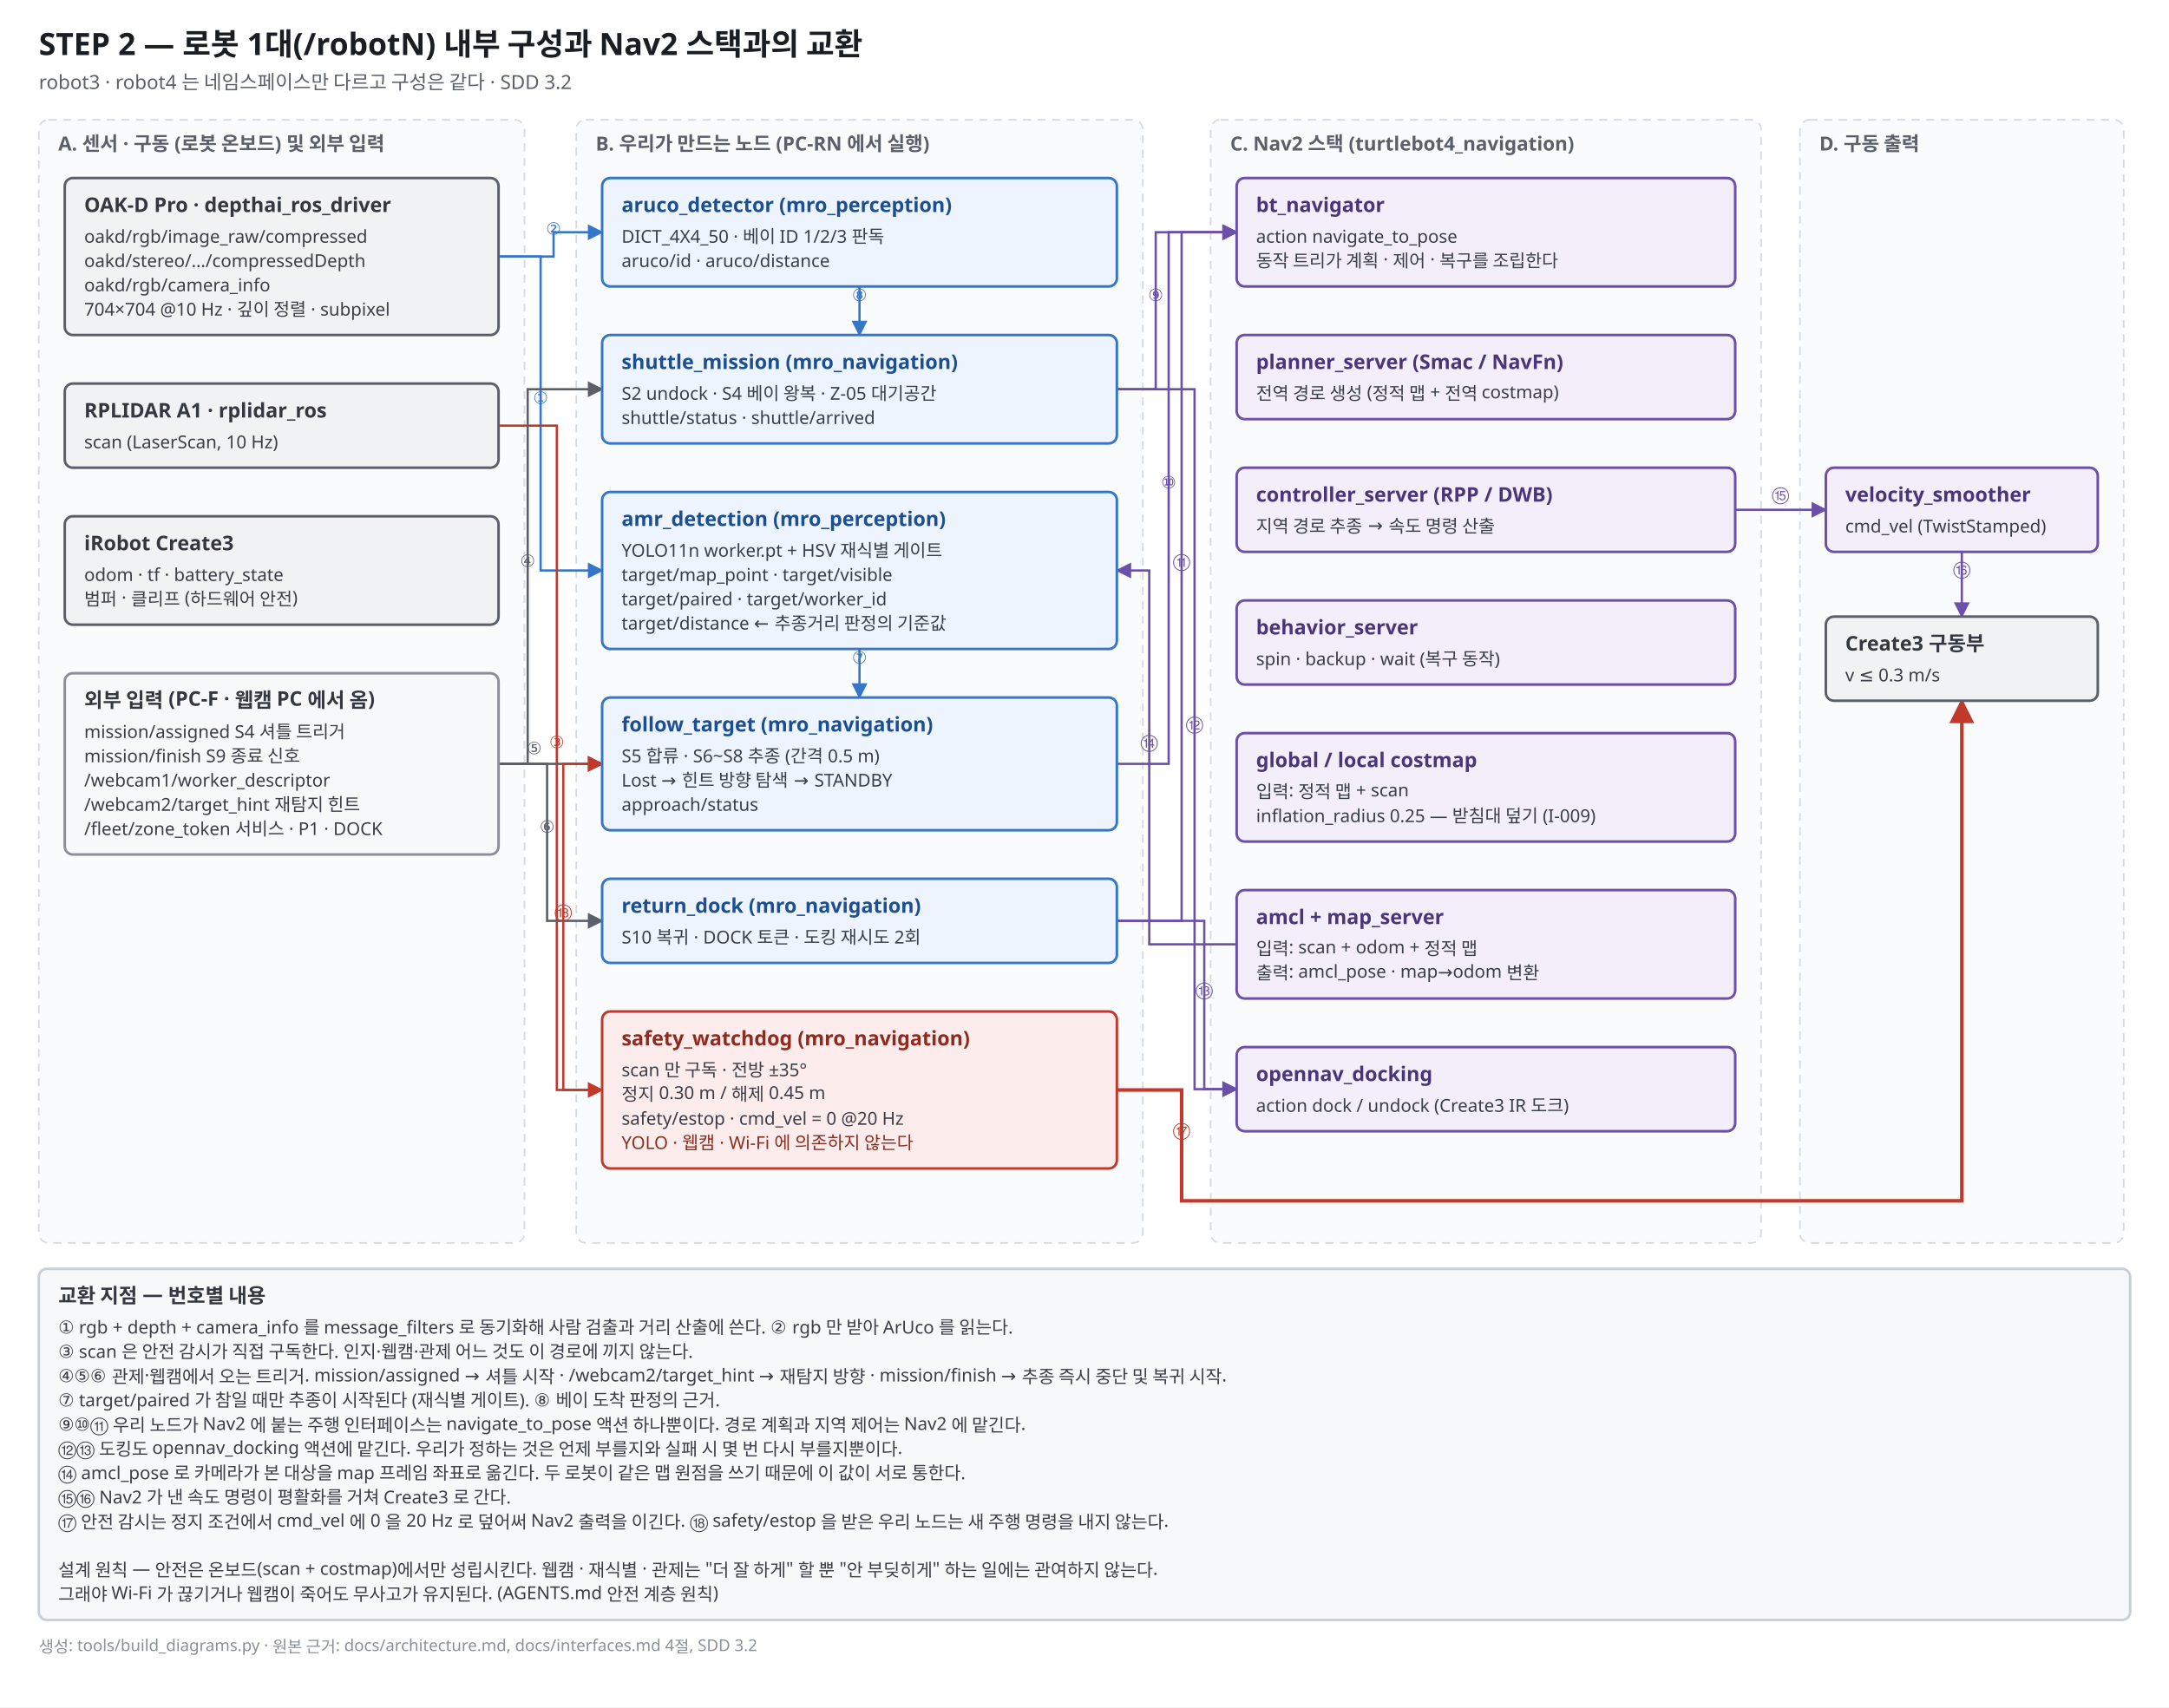
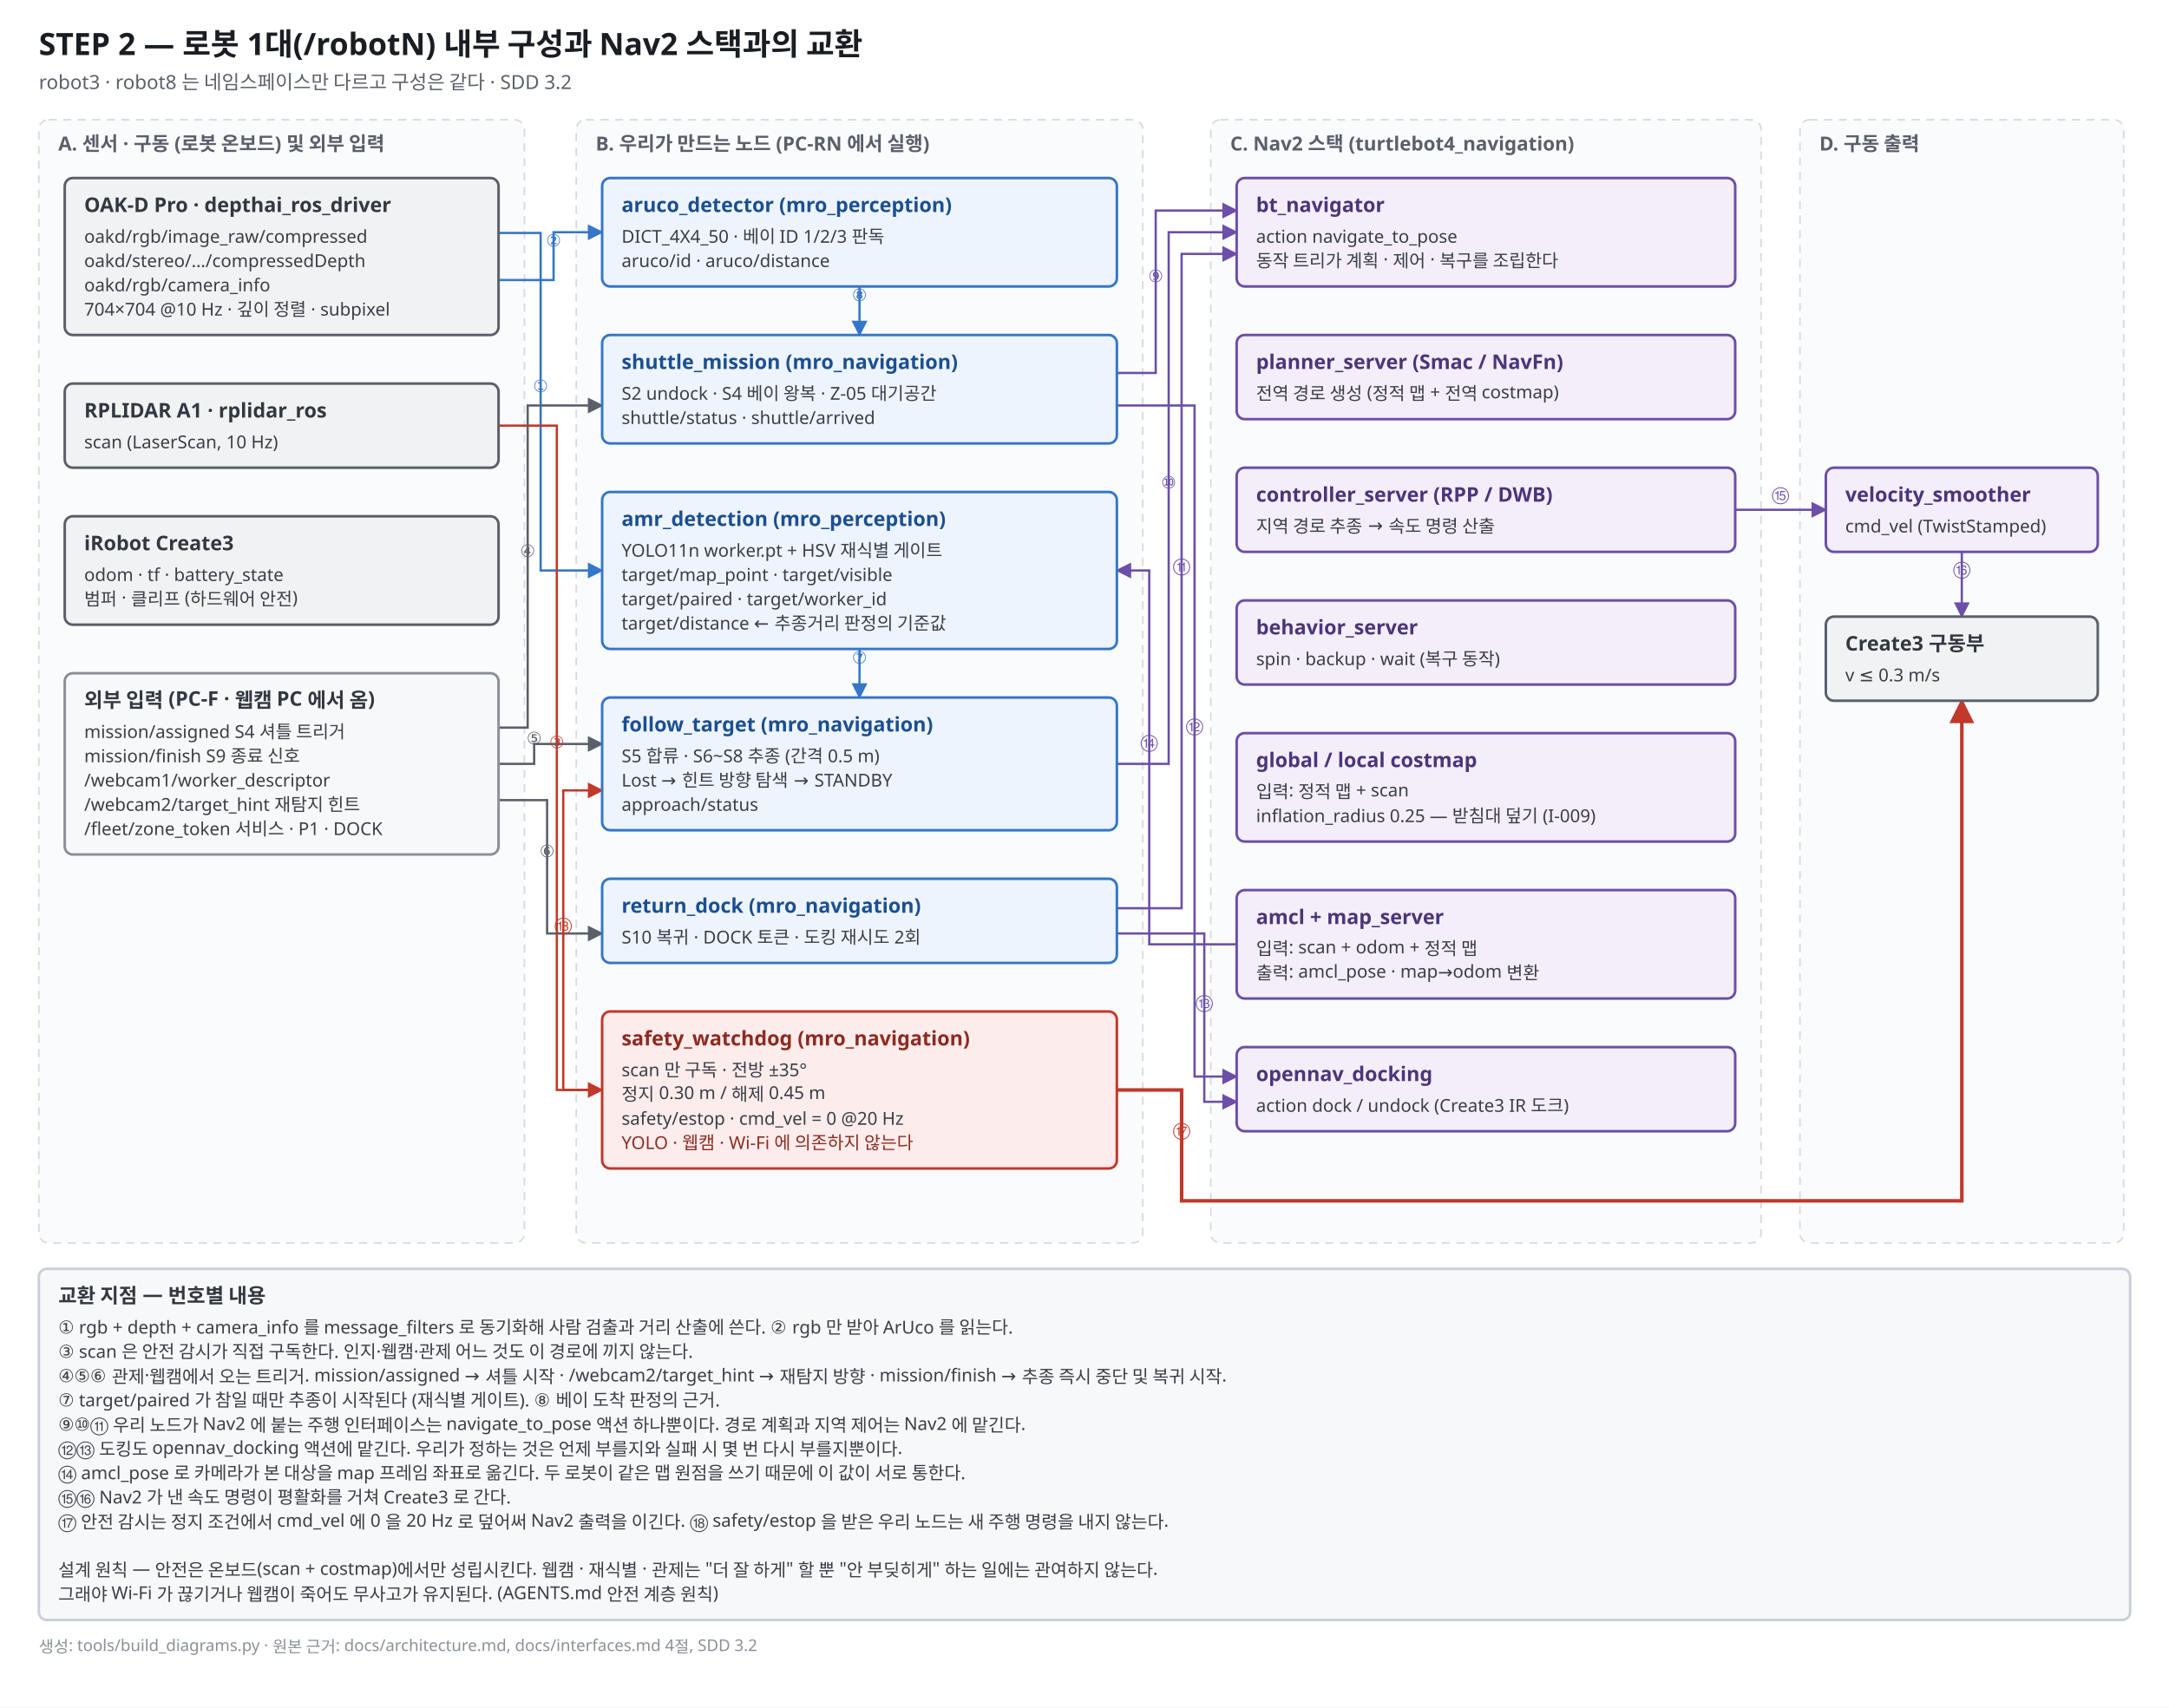
<svg xmlns="http://www.w3.org/2000/svg" width="1340" height="1055" viewBox="0 0 1340 1055" font-family="'Noto Sans KR','Malgun Gothic','Apple SD Gothic Neo','Segoe UI',sans-serif">
  <defs>
    <marker id="ar" viewBox="0 0 10 10" refX="9" refY="5" markerWidth="7" markerHeight="7" orient="auto-start-reverse">
      <path d="M0,0 L10,5 L0,10 z" fill="#5A5F6A" />
    </marker>
    <marker id="arR" viewBox="0 0 10 10" refX="9" refY="5" markerWidth="7" markerHeight="7" orient="auto-start-reverse">
      <path d="M0,0 L10,5 L0,10 z" fill="#C0392B" />
    </marker>
    <marker id="arB" viewBox="0 0 10 10" refX="9" refY="5" markerWidth="7" markerHeight="7" orient="auto-start-reverse">
      <path d="M0,0 L10,5 L0,10 z" fill="#3576C8" />
    </marker>
    <marker id="arP" viewBox="0 0 10 10" refX="9" refY="5" markerWidth="7" markerHeight="7" orient="auto-start-reverse">
      <path d="M0,0 L10,5 L0,10 z" fill="#6B4FA8" />
    </marker>
    <marker id="arO" viewBox="0 0 10 10" refX="9" refY="5" markerWidth="7" markerHeight="7" orient="auto-start-reverse">
      <path d="M0,0 L10,5 L0,10 z" fill="#B06810" />
    </marker>
    <marker id="arG" viewBox="0 0 10 10" refX="9" refY="5" markerWidth="7" markerHeight="7" orient="auto-start-reverse">
      <path d="M0,0 L10,5 L0,10 z" fill="#2E8B57" />
    </marker>
  </defs>
  <rect width="100%" height="100%" fill="#FFFFFF" />
  <text x="24" y="34" font-size="19" font-weight="700" fill="#1A1D22">STEP 2 — 로봇 1대(/robotN) 내부 구성과 Nav2 스택과의 교환</text>
-   <text x="24" y="55" font-size="12" fill="#5A5F6A">robot3 · robot4 는 네임스페이스만 다르고 구성은 같다 · SDD 3.2</text>
+   <text x="24" y="55" font-size="12" fill="#5A5F6A">robot3 · robot8 는 네임스페이스만 다르고 구성은 같다 · SDD 3.2</text>
  <rect x="24" y="74" width="300" height="694" rx="6" fill="#FAFBFC" stroke="#D7DBE0" stroke-width="1" stroke-dasharray="5 4" />
  <text x="36" y="93" font-size="12" font-weight="700" fill="#5A5F6A">A. 센서 · 구동 (로봇 온보드) 및 외부 입력</text>
  <rect x="356" y="74" width="350" height="694" rx="6" fill="#FAFBFC" stroke="#D7DBE0" stroke-width="1" stroke-dasharray="5 4" />
  <text x="368" y="93" font-size="12" font-weight="700" fill="#5A5F6A">B. 우리가 만드는 노드 (PC-RN 에서 실행)</text>
  <rect x="748" y="74" width="340" height="694" rx="6" fill="#FAFBFC" stroke="#D7DBE0" stroke-width="1" stroke-dasharray="5 4" />
  <text x="760" y="93" font-size="12" font-weight="700" fill="#5A5F6A">C. Nav2 스택 (turtlebot4_navigation)</text>
  <rect x="1112" y="74" width="200" height="694" rx="6" fill="#FAFBFC" stroke="#D7DBE0" stroke-width="1" stroke-dasharray="5 4" />
  <text x="1124" y="93" font-size="12" font-weight="700" fill="#5A5F6A">D. 구동 출력</text>
-   <path d="M 308 158.5 L 334 158.5 L 334 352.5 L 372 352.5" fill="none" stroke="#3576C8" stroke-width="1.4" marker-end="url(#arB)" />
-   <path d="M 308 158.5 L 342 158.5 L 342 143.5 L 372 143.5" fill="none" stroke="#3576C8" stroke-width="1.4" marker-end="url(#arB)" />
+   <path d="M 308 143.95 L 334 143.95 L 334 352.5 L 372 352.5" fill="none" stroke="#3576C8" stroke-width="1.4" marker-end="url(#arB)" />
+   <path d="M 308 173.05 L 342 173.05 L 342 143.5 L 372 143.5" fill="none" stroke="#3576C8" stroke-width="1.4" marker-end="url(#arB)" />
  <path d="M 308 263 L 344 263 L 344 673.5 L 372 673.5" fill="none" stroke="#C0392B" stroke-width="1.4" marker-end="url(#arR)" />
-   <path d="M 308 472 L 326 472 L 326 240.5 L 372 240.5" fill="none" stroke="#5A5F6A" stroke-width="1.4" marker-end="url(#ar)" />
-   <path d="M 308 472 L 372 472" fill="none" stroke="#5A5F6A" stroke-width="1.4" marker-end="url(#ar)" />
-   <path d="M 308 472 L 338 472 L 338 569 L 372 569" fill="none" stroke="#5A5F6A" stroke-width="1.4" marker-end="url(#ar)" />
+   <path d="M 308 449.6 L 326 449.6 L 326 250.55 L 372 250.55" fill="none" stroke="#5A5F6A" stroke-width="1.4" marker-end="url(#ar)" />
+   <path d="M 308 472 L 330 472 L 330 459.7 L 372 459.7" fill="none" stroke="#5A5F6A" stroke-width="1.4" marker-end="url(#ar)" />
+   <path d="M 308 494.4 L 338 494.4 L 338 576.8 L 372 576.8" fill="none" stroke="#5A5F6A" stroke-width="1.4" marker-end="url(#ar)" />
  <path d="M 531 401 L 531 431" fill="none" stroke="#3576C8" stroke-width="1.4" marker-end="url(#arB)" />
  <path d="M 531 177 L 531 207" fill="none" stroke="#3576C8" stroke-width="1.4" marker-end="url(#arB)" />
-   <path d="M 690 240.5 L 714 240.5 L 714 143.5 L 764 143.5" fill="none" stroke="#6B4FA8" stroke-width="1.4" marker-end="url(#arP)" />
+   <path d="M 690 230.45 L 714 230.45 L 714 130.1 L 764 130.1" fill="none" stroke="#6B4FA8" stroke-width="1.4" marker-end="url(#arP)" />
  <path d="M 690 472 L 722 472 L 722 143.5 L 764 143.5" fill="none" stroke="#6B4FA8" stroke-width="1.4" marker-end="url(#arP)" />
-   <path d="M 690 569 L 730 569 L 730 143.5 L 764 143.5" fill="none" stroke="#6B4FA8" stroke-width="1.4" marker-end="url(#arP)" />
-   <path d="M 690 240.5 L 738 240.5 L 738 673 L 764 673" fill="none" stroke="#6B4FA8" stroke-width="1.4" marker-end="url(#arP)" />
-   <path d="M 690 569 L 744 569 L 744 673 L 764 673" fill="none" stroke="#6B4FA8" stroke-width="1.4" marker-end="url(#arP)" />
+   <path d="M 690 561.2 L 730 561.2 L 730 156.9 L 764 156.9" fill="none" stroke="#6B4FA8" stroke-width="1.4" marker-end="url(#arP)" />
+   <path d="M 690 250.55 L 738 250.55 L 738 665.2 L 764 665.2" fill="none" stroke="#6B4FA8" stroke-width="1.4" marker-end="url(#arP)" />
+   <path d="M 690 576.8 L 744 576.8 L 744 680.8 L 764 680.8" fill="none" stroke="#6B4FA8" stroke-width="1.4" marker-end="url(#arP)" />
  <path d="M 764 583.5 L 710 583.5 L 710 352.5 L 690 352.5" fill="none" stroke="#6B4FA8" stroke-width="1.4" marker-end="url(#arP)" />
  <path d="M 1072 315 L 1128 315" fill="none" stroke="#6B4FA8" stroke-width="1.4" marker-end="url(#arP)" />
  <path d="M 1212 341 L 1212 381" fill="none" stroke="#6B4FA8" stroke-width="1.4" marker-end="url(#arP)" />
  <path d="M 690 673.5 L 730 673.5 L 730 742 L 1212 742 L 1212 433" fill="none" stroke="#C0392B" stroke-width="2.2" marker-end="url(#arR)" />
-   <path d="M 372 673.5 L 348 673.5 L 348 472 L 372 472" fill="none" stroke="#C0392B" stroke-width="1.4" marker-end="url(#arR)" />
+   <path d="M 372 673.5 L 348 673.5 L 348 488.4 L 372 488.4" fill="none" stroke="#C0392B" stroke-width="1.4" marker-end="url(#arR)" />
  <rect x="40" y="110" width="268" height="97" rx="5" fill="#F1F2F4" stroke="#5A5F6A" stroke-width="1.6" />
  <text x="52" y="131" font-size="12.5" font-weight="700" fill="#333840">OAK-D Pro  ·  depthai_ros_driver</text>
  <text x="52" y="150" font-size="11" fill="#3A3E46">oakd/rgb/image_raw/compressed</text>
  <text x="52" y="165" font-size="11" fill="#3A3E46">oakd/stereo/…/compressedDepth</text>
  <text x="52" y="180" font-size="11" fill="#3A3E46">oakd/rgb/camera_info</text>
  <text x="52" y="195" font-size="11" fill="#3A3E46">704×704 @10 Hz · 깊이 정렬 · subpixel</text>
  <rect x="40" y="237" width="268" height="52" rx="5" fill="#F1F2F4" stroke="#5A5F6A" stroke-width="1.6" />
  <text x="52" y="258" font-size="12.5" font-weight="700" fill="#333840">RPLIDAR A1  ·  rplidar_ros</text>
  <text x="52" y="277" font-size="11" fill="#3A3E46">scan  (LaserScan, 10 Hz)</text>
  <rect x="40" y="319" width="268" height="67" rx="5" fill="#F1F2F4" stroke="#5A5F6A" stroke-width="1.6" />
  <text x="52" y="340" font-size="12.5" font-weight="700" fill="#333840">iRobot Create3</text>
  <text x="52" y="359" font-size="11" fill="#3A3E46">odom · tf · battery_state</text>
  <text x="52" y="374" font-size="11" fill="#3A3E46">범퍼 · 클리프 (하드웨어 안전)</text>
  <rect x="40" y="416" width="268" height="112" rx="5" fill="#F7F8FA" stroke="#8A8F98" stroke-width="1.6" />
  <text x="52" y="437" font-size="12.5" font-weight="700" fill="#333840">외부 입력 (PC-F · 웹캠 PC 에서 옴)</text>
  <text x="52" y="456" font-size="11" fill="#3A3E46">mission/assigned      S4 셔틀 트리거</text>
  <text x="52" y="471" font-size="11" fill="#3A3E46">mission/finish          S9 종료 신호</text>
  <text x="52" y="486" font-size="11" fill="#3A3E46">/webcam1/worker_descriptor</text>
  <text x="52" y="501" font-size="11" fill="#3A3E46">/webcam2/target_hint   재탐지 힌트</text>
  <text x="52" y="516" font-size="11" fill="#3A3E46">/fleet/zone_token   서비스 · P1 · DOCK</text>
  <rect x="372" y="110" width="318" height="67" rx="5" fill="#EEF4FD" stroke="#3576C8" stroke-width="1.6" />
  <text x="384" y="131" font-size="12.5" font-weight="700" fill="#1B4F91">aruco_detector   (mro_perception)</text>
  <text x="384" y="150" font-size="11" fill="#3A3E46">DICT_4X4_50 · 베이 ID 1/2/3 판독</text>
  <text x="384" y="165" font-size="11" fill="#3A3E46">aruco/id · aruco/distance</text>
  <rect x="372" y="207" width="318" height="67" rx="5" fill="#EEF4FD" stroke="#3576C8" stroke-width="1.6" />
  <text x="384" y="228" font-size="12.5" font-weight="700" fill="#1B4F91">shuttle_mission   (mro_navigation)</text>
  <text x="384" y="247" font-size="11" fill="#3A3E46">S2 undock · S4 베이 왕복 · Z-05 대기공간</text>
  <text x="384" y="262" font-size="11" fill="#3A3E46">shuttle/status · shuttle/arrived</text>
  <rect x="372" y="304" width="318" height="97" rx="5" fill="#EEF4FD" stroke="#3576C8" stroke-width="1.6" />
  <text x="384" y="325" font-size="12.5" font-weight="700" fill="#1B4F91">amr_detection   (mro_perception)</text>
  <text x="384" y="344" font-size="11" fill="#3A3E46">YOLO11n worker.pt + HSV 재식별 게이트</text>
  <text x="384" y="359" font-size="11" fill="#3A3E46">target/map_point · target/visible</text>
  <text x="384" y="374" font-size="11" fill="#3A3E46">target/paired · target/worker_id</text>
  <text x="384" y="389" font-size="11" fill="#3A3E46">target/distance  ← 추종거리 판정의 기준값</text>
  <rect x="372" y="431" width="318" height="82" rx="5" fill="#EEF4FD" stroke="#3576C8" stroke-width="1.6" />
  <text x="384" y="452" font-size="12.5" font-weight="700" fill="#1B4F91">follow_target   (mro_navigation)</text>
  <text x="384" y="471" font-size="11" fill="#3A3E46">S5 합류 · S6~S8 추종 (간격 0.5 m)</text>
  <text x="384" y="486" font-size="11" fill="#3A3E46">Lost → 힌트 방향 탐색 → STANDBY</text>
  <text x="384" y="501" font-size="11" fill="#3A3E46">approach/status</text>
  <rect x="372" y="543" width="318" height="52" rx="5" fill="#EEF4FD" stroke="#3576C8" stroke-width="1.6" />
  <text x="384" y="564" font-size="12.5" font-weight="700" fill="#1B4F91">return_dock   (mro_navigation)</text>
  <text x="384" y="583" font-size="11" fill="#3A3E46">S10 복귀 · DOCK 토큰 · 도킹 재시도 2회</text>
  <rect x="372" y="625" width="318" height="97" rx="5" fill="#FCECEC" stroke="#C0392B" stroke-width="1.6" />
  <text x="384" y="646" font-size="12.5" font-weight="700" fill="#8E2A1F">safety_watchdog   (mro_navigation)</text>
  <text x="384" y="665" font-size="11" fill="#3A3E46">scan 만 구독 · 전방 ±35°</text>
  <text x="384" y="680" font-size="11" fill="#3A3E46">정지 0.30 m / 해제 0.45 m</text>
  <text x="384" y="695" font-size="11" fill="#3A3E46">safety/estop · cmd_vel = 0 @20 Hz</text>
  <text x="384" y="710" font-size="11" fill="#8A2E22">YOLO · 웹캠 · Wi-Fi 에 의존하지 않는다</text>
  <rect x="764" y="110" width="308" height="67" rx="5" fill="#F3EEFA" stroke="#6B4FA8" stroke-width="1.6" />
  <text x="776" y="131" font-size="12.5" font-weight="700" fill="#4B357A">bt_navigator</text>
  <text x="776" y="150" font-size="11" fill="#3A3E46">action  navigate_to_pose</text>
  <text x="776" y="165" font-size="11" fill="#3A3E46">동작 트리가 계획 · 제어 · 복구를 조립한다</text>
  <rect x="764" y="207" width="308" height="52" rx="5" fill="#F3EEFA" stroke="#6B4FA8" stroke-width="1.6" />
  <text x="776" y="228" font-size="12.5" font-weight="700" fill="#4B357A">planner_server  (Smac / NavFn)</text>
  <text x="776" y="247" font-size="11" fill="#3A3E46">전역 경로 생성 (정적 맵 + 전역 costmap)</text>
  <rect x="764" y="289" width="308" height="52" rx="5" fill="#F3EEFA" stroke="#6B4FA8" stroke-width="1.6" />
  <text x="776" y="310" font-size="12.5" font-weight="700" fill="#4B357A">controller_server  (RPP / DWB)</text>
  <text x="776" y="329" font-size="11" fill="#3A3E46">지역 경로 추종 → 속도 명령 산출</text>
  <rect x="764" y="371" width="308" height="52" rx="5" fill="#F3EEFA" stroke="#6B4FA8" stroke-width="1.6" />
  <text x="776" y="392" font-size="12.5" font-weight="700" fill="#4B357A">behavior_server</text>
  <text x="776" y="411" font-size="11" fill="#3A3E46">spin · backup · wait  (복구 동작)</text>
  <rect x="764" y="453" width="308" height="67" rx="5" fill="#F3EEFA" stroke="#6B4FA8" stroke-width="1.6" />
  <text x="776" y="474" font-size="12.5" font-weight="700" fill="#4B357A">global / local costmap</text>
  <text x="776" y="493" font-size="11" fill="#3A3E46">입력: 정적 맵 + scan</text>
  <text x="776" y="508" font-size="11" fill="#3A3E46">inflation_radius 0.25 — 받침대 덮기 (I-009)</text>
  <rect x="764" y="550" width="308" height="67" rx="5" fill="#F3EEFA" stroke="#6B4FA8" stroke-width="1.6" />
  <text x="776" y="571" font-size="12.5" font-weight="700" fill="#4B357A">amcl  +  map_server</text>
  <text x="776" y="590" font-size="11" fill="#3A3E46">입력: scan + odom + 정적 맵</text>
  <text x="776" y="605" font-size="11" fill="#3A3E46">출력: amcl_pose · map→odom 변환</text>
  <rect x="764" y="647" width="308" height="52" rx="5" fill="#F3EEFA" stroke="#6B4FA8" stroke-width="1.6" />
  <text x="776" y="668" font-size="12.5" font-weight="700" fill="#4B357A">opennav_docking</text>
  <text x="776" y="687" font-size="11" fill="#3A3E46">action  dock / undock  (Create3 IR 도크)</text>
  <rect x="1128" y="289" width="168" height="52" rx="5" fill="#F3EEFA" stroke="#6B4FA8" stroke-width="1.6" />
  <text x="1140" y="310" font-size="12.5" font-weight="700" fill="#4B357A">velocity_smoother</text>
  <text x="1140" y="329" font-size="11" fill="#3A3E46">cmd_vel (TwistStamped)</text>
  <rect x="1128" y="381" width="168" height="52" rx="5" fill="#F1F2F4" stroke="#5A5F6A" stroke-width="1.6" />
  <text x="1140" y="402" font-size="12.5" font-weight="700" fill="#333840">Create3 구동부</text>
  <text x="1140" y="421" font-size="11" fill="#3A3E46">v ≤ 0.3 m/s</text>
  <rect x="24" y="784" width="1292" height="217" rx="5" fill="#F7F8FA" stroke="#C9CFD6" stroke-width="1.6" />
  <text x="36" y="805" font-size="12.5" font-weight="700" fill="#333840">교환 지점 — 번호별 내용</text>
  <text x="36" y="824" font-size="11" fill="#3A3E46">①  rgb + depth + camera_info 를 message_filters 로 동기화해 사람 검출과 거리 산출에 쓴다.      ②  rgb 만 받아 ArUco 를 읽는다.</text>
  <text x="36" y="839" font-size="11" fill="#3A3E46">③  scan 은 안전 감시가 직접 구독한다. 인지·웹캠·관제 어느 것도 이 경로에 끼지 않는다.</text>
  <text x="36" y="854" font-size="11" fill="#3A3E46">④⑤⑥  관제·웹캠에서 오는 트리거. mission/assigned → 셔틀 시작 · /webcam2/target_hint → 재탐지 방향 · mission/finish → 추종 즉시 중단 및 복귀 시작.</text>
  <text x="36" y="869" font-size="11" fill="#3A3E46">⑦  target/paired 가 참일 때만 추종이 시작된다 (재식별 게이트).      ⑧  베이 도착 판정의 근거.</text>
  <text x="36" y="884" font-size="11" fill="#3A3E46">⑨⑩⑪  우리 노드가 Nav2 에 붙는 주행 인터페이스는 navigate_to_pose 액션 하나뿐이다. 경로 계획과 지역 제어는 Nav2 에 맡긴다.</text>
  <text x="36" y="899" font-size="11" fill="#3A3E46">⑫⑬  도킹도 opennav_docking 액션에 맡긴다. 우리가 정하는 것은 언제 부를지와 실패 시 몇 번 다시 부를지뿐이다.</text>
  <text x="36" y="914" font-size="11" fill="#3A3E46">⑭  amcl_pose 로 카메라가 본 대상을 map 프레임 좌표로 옮긴다. 두 로봇이 같은 맵 원점을 쓰기 때문에 이 값이 서로 통한다.</text>
  <text x="36" y="929" font-size="11" fill="#3A3E46">⑮⑯  Nav2 가 낸 속도 명령이 평활화를 거쳐 Create3 로 간다.</text>
  <text x="36" y="944" font-size="11" fill="#3A3E46">⑰  안전 감시는 정지 조건에서 cmd_vel 에 0 을 20 Hz 로 덮어써 Nav2 출력을 이긴다.      ⑱  safety/estop 을 받은 우리 노드는 새 주행 명령을 내지 않는다.</text>
  <text x="36" y="959" font-size="11" fill="#3A3E46" />
  <text x="36" y="974" font-size="11" fill="#3A3E46">설계 원칙 — 안전은 온보드(scan + costmap)에서만 성립시킨다. 웹캠 · 재식별 · 관제는 "더 잘 하게" 할 뿐 "안 부딪히게" 하는 일에는 관여하지 않는다.</text>
  <text x="36" y="989" font-size="11" fill="#3A3E46">           그래야 Wi-Fi 가 끊기거나 웹캠이 죽어도 무사고가 유지된다. (AGENTS.md 안전 계층 원칙)</text>
-   <text x="334" y="249.5" font-size="10.5" fill="#3576C8" text-anchor="middle">①</text>
-   <text x="342" y="145" font-size="10.5" fill="#3576C8" text-anchor="middle">②</text>
+   <text x="334" y="242.225" font-size="10.5" fill="#3576C8" text-anchor="middle">①</text>
+   <text x="342" y="152.275" font-size="10.5" fill="#3576C8" text-anchor="middle">②</text>
  <text x="344" y="462.25" font-size="10.5" fill="#C0392B" text-anchor="middle">③</text>
-   <text x="326" y="350.25" font-size="10.5" fill="#5A5F6A" text-anchor="middle">④</text>
-   <text x="330" y="466" font-size="10.5" fill="#5A5F6A" text-anchor="middle">⑤</text>
-   <text x="338" y="514.5" font-size="10.5" fill="#5A5F6A" text-anchor="middle">⑥</text>
+   <text x="326" y="344.075" font-size="10.5" fill="#5A5F6A" text-anchor="middle">④</text>
+   <text x="330" y="459.85" font-size="10.5" fill="#5A5F6A" text-anchor="middle">⑤</text>
+   <text x="338" y="529.6" font-size="10.5" fill="#5A5F6A" text-anchor="middle">⑥</text>
  <text x="531" y="410" font-size="10.5" fill="#3576C8" text-anchor="middle">⑦</text>
  <text x="531" y="186" font-size="10.5" fill="#3576C8" text-anchor="middle">⑧</text>
-   <text x="714" y="186" font-size="10.5" fill="#6B4FA8" text-anchor="middle">⑨</text>
+   <text x="714" y="174.275" font-size="10.5" fill="#6B4FA8" text-anchor="middle">⑨</text>
  <text x="722" y="301.75" font-size="10.5" fill="#6B4FA8" text-anchor="middle">⑩</text>
-   <text x="730" y="350.25" font-size="10.5" fill="#6B4FA8" text-anchor="middle">⑪</text>
-   <text x="738" y="450.75" font-size="10.5" fill="#6B4FA8" text-anchor="middle">⑫</text>
-   <text x="744" y="615" font-size="10.5" fill="#6B4FA8" text-anchor="middle">⑬</text>
+   <text x="730" y="353.05" font-size="10.5" fill="#6B4FA8" text-anchor="middle">⑪</text>
+   <text x="738" y="451.875" font-size="10.5" fill="#6B4FA8" text-anchor="middle">⑫</text>
+   <text x="744" y="622.8" font-size="10.5" fill="#6B4FA8" text-anchor="middle">⑬</text>
  <text x="710" y="462" font-size="10.5" fill="#6B4FA8" text-anchor="middle">⑭</text>
  <text x="1100" y="309" font-size="10.5" fill="#6B4FA8" text-anchor="middle">⑮</text>
  <text x="1212" y="355" font-size="10.5" fill="#6B4FA8" text-anchor="middle">⑯</text>
  <text x="730" y="701.75" font-size="10.5" fill="#C0392B" text-anchor="middle">⑰</text>
-   <text x="348" y="566.75" font-size="10.5" fill="#C0392B" text-anchor="middle">⑱</text>
+   <text x="348" y="574.95" font-size="10.5" fill="#C0392B" text-anchor="middle">⑱</text>
  <text x="24" y="1021" font-size="10" fill="#8A8F98">생성: tools/build_diagrams.py   ·   원본 근거: docs/architecture.md, docs/interfaces.md 4절, SDD 3.2</text>
</svg>
